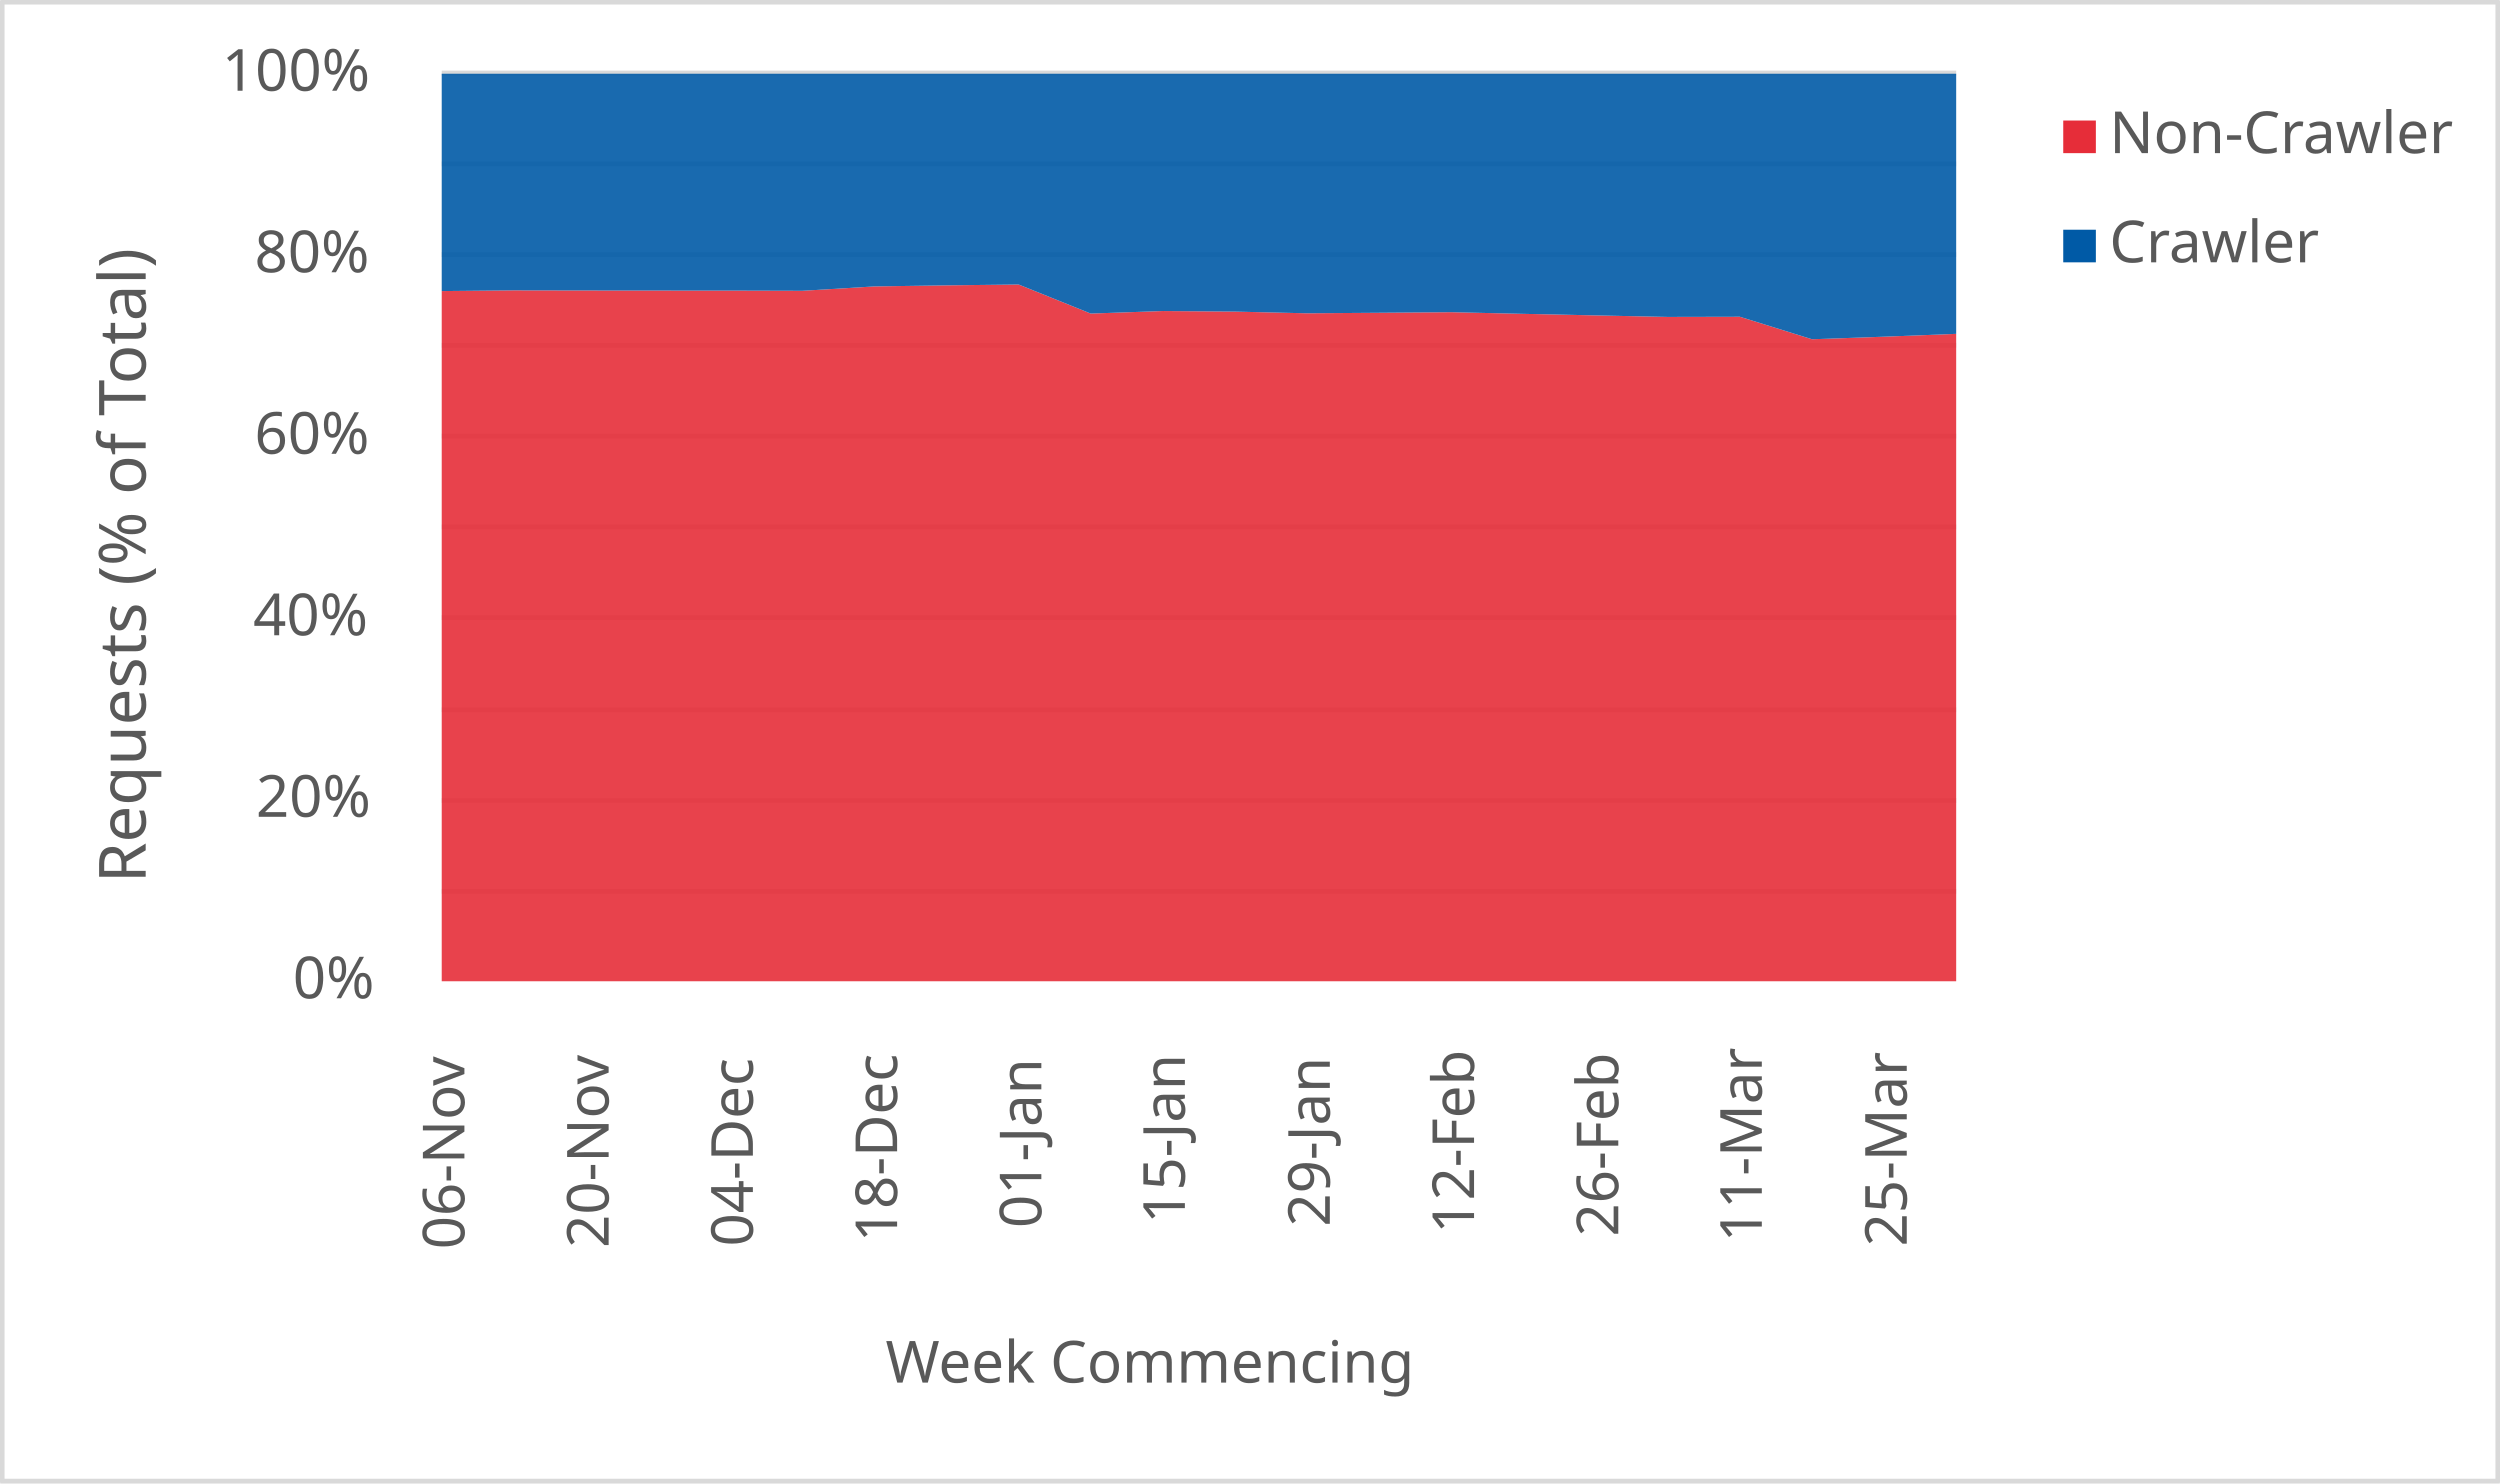
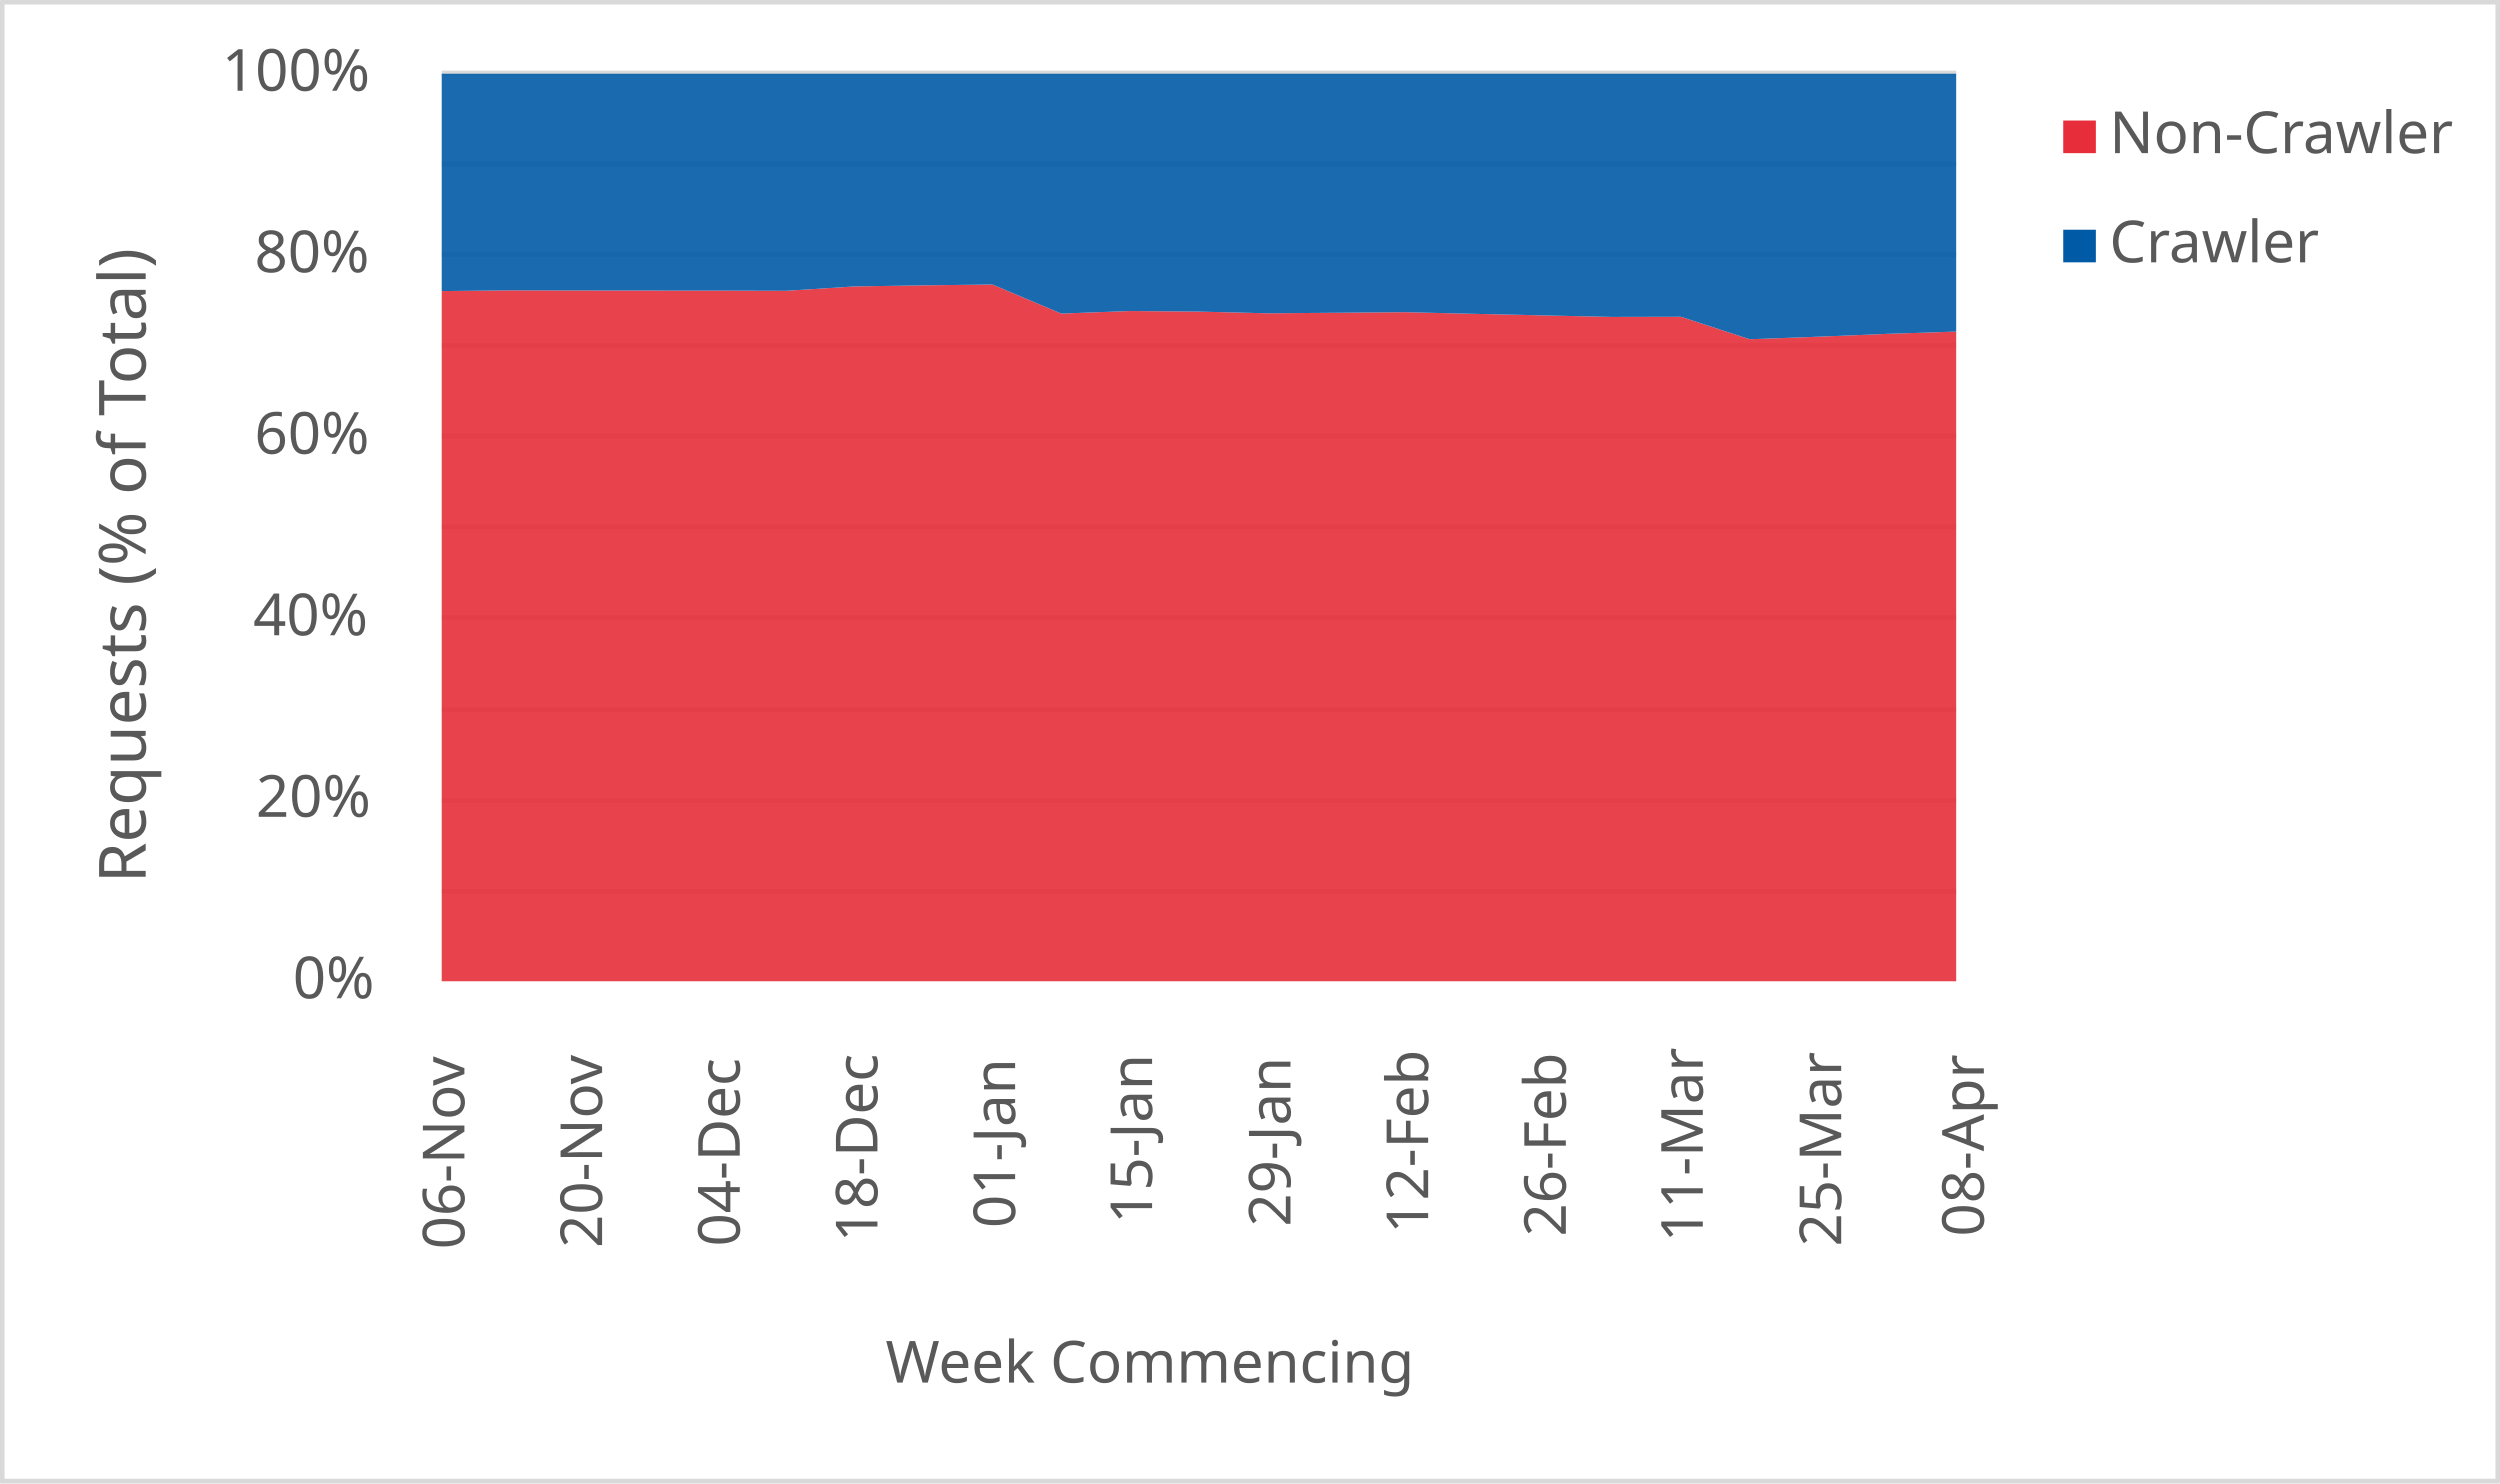
<svg xmlns="http://www.w3.org/2000/svg" width="1763" height="1046" xml:space="preserve" overflow="hidden">
  <defs>
    <clipPath id="clip0">
      <rect x="2917" y="346" width="1763" height="1046" />
    </clipPath>
  </defs>
  <g clip-path="url(#clip0)" transform="translate(-2917 -346)">
    <rect x="2918" y="347" width="1760" height="1043" fill="#FFFFFF" />
    <g>
      <path d="    M3228.5 974.532 4296.5 974.532    M3228.5 910.53 4296.5 910.53    M3228.5 846.528 4296.5 846.528    M3228.5 781.526 4296.5 781.526    M3228.5 717.524 4296.5 717.524    M3228.5 653.522 4296.5 653.522    M3228.5 589.52 4296.5 589.52    M3228.5 525.517 4296.5 525.517    M3228.5 461.515 4296.5 461.515    M3228.5 397.5 4296.5 397.5" stroke="#D9D9D9" stroke-width="3.438" stroke-linejoin="round" stroke-miterlimit="10" fill="none" />
    </g>
    <g>
      <path d="M 1038.5 4296.5 1038.5" stroke="#D9D9D9" stroke-width="3.438" stroke-linejoin="round" stroke-miterlimit="10" fill="none" fill-rule="evenodd" />
    </g>
    <g>
      <text fill="#595959" font-family="Verdana,sans-serif" font-weight="400" font-size="41" transform="matrix(6.12323e-17 -1 1 6.12323e-17 3244.5 1227)">06-Nov</text>
    </g>
    <g>
-       <text fill="#595959" font-family="Verdana,sans-serif" font-weight="400" font-size="41" transform="matrix(6.12323e-17 -1 1 6.12323e-17 3346.214 1226)">20-Nov</text>
+       <text fill="#595959" font-family="Verdana,sans-serif" font-weight="400" font-size="41" transform="matrix(6.12323e-17 -1 1 6.12323e-17 3341.591 1226)">20-Nov</text>
    </g>
    <g>
-       <text fill="#595959" font-family="Verdana,sans-serif" font-weight="400" font-size="41" transform="matrix(6.12323e-17 -1 1 6.12323e-17 3447.929 1225)">04-Dec</text>
+       <text fill="#595959" font-family="Verdana,sans-serif" font-weight="400" font-size="41" transform="matrix(6.12323e-17 -1 1 6.12323e-17 3438.682 1225)">04-Dec</text>
    </g>
    <g>
-       <text fill="#595959" font-family="Verdana,sans-serif" font-weight="400" font-size="41" transform="matrix(6.12323e-17 -1 1 6.12323e-17 3549.643 1222)">18-Dec</text>
+       <text fill="#595959" font-family="Verdana,sans-serif" font-weight="400" font-size="41" transform="matrix(6.12323e-17 -1 1 6.12323e-17 3535.773 1222)">18-Dec</text>
    </g>
    <g>
-       <text fill="#595959" font-family="Verdana,sans-serif" font-weight="400" font-size="41" transform="matrix(6.12323e-17 -1 1 6.12323e-17 3651.357 1212)">01-Jan</text>
+       <text fill="#595959" font-family="Verdana,sans-serif" font-weight="400" font-size="41" transform="matrix(6.12323e-17 -1 1 6.12323e-17 3632.864 1212)">01-Jan</text>
    </g>
    <g>
-       <text fill="#595959" font-family="Verdana,sans-serif" font-weight="400" font-size="41" transform="matrix(6.12323e-17 -1 1 6.12323e-17 3752.571 1209)">15-Jan</text>
+       <text fill="#595959" font-family="Verdana,sans-serif" font-weight="400" font-size="41" transform="matrix(6.12323e-17 -1 1 6.12323e-17 3729.455 1209)">15-Jan</text>
    </g>
    <g>
-       <text fill="#595959" font-family="Verdana,sans-serif" font-weight="400" font-size="41" transform="matrix(6.12323e-17 -1 1 6.12323e-17 3854.786 1211)">29-Jan</text>
+       <text fill="#595959" font-family="Verdana,sans-serif" font-weight="400" font-size="41" transform="matrix(6.12323e-17 -1 1 6.12323e-17 3827.045 1211)">29-Jan</text>
    </g>
    <g>
-       <text fill="#595959" font-family="Verdana,sans-serif" font-weight="400" font-size="41" transform="matrix(6.12323e-17 -1 1 6.12323e-17 3956.5 1216)">12-Feb</text>
+       <text fill="#595959" font-family="Verdana,sans-serif" font-weight="400" font-size="41" transform="matrix(6.12323e-17 -1 1 6.12323e-17 3924.136 1216)">12-Feb</text>
    </g>
    <g>
-       <text fill="#595959" font-family="Verdana,sans-serif" font-weight="400" font-size="41" transform="matrix(6.12323e-17 -1 1 6.12323e-17 4058.214 1218)">26-Feb</text>
+       <text fill="#595959" font-family="Verdana,sans-serif" font-weight="400" font-size="41" transform="matrix(6.12323e-17 -1 1 6.12323e-17 4021.227 1218)">26-Feb</text>
    </g>
    <g>
-       <text fill="#595959" font-family="Verdana,sans-serif" font-weight="400" font-size="41" transform="matrix(6.12323e-17 -1 1 6.12323e-17 4159.429 1222)">11-Mar</text>
+       <text fill="#595959" font-family="Verdana,sans-serif" font-weight="400" font-size="41" transform="matrix(6.12323e-17 -1 1 6.12323e-17 4117.818 1222)">11-Mar</text>
    </g>
    <g>
-       <text fill="#595959" font-family="Verdana,sans-serif" font-weight="400" font-size="41" transform="matrix(6.12323e-17 -1 1 6.12323e-17 4261.643 1225)">25-Mar</text>
+       <text fill="#595959" font-family="Verdana,sans-serif" font-weight="400" font-size="41" transform="matrix(6.12323e-17 -1 1 6.12323e-17 4215.409 1225)">25-Mar</text>
+     </g>
+     <g>
+       <text fill="#595959" font-family="Verdana,sans-serif" font-weight="400" font-size="41" transform="matrix(6.12323e-17 -1 1 6.12323e-17 4316 1218)">08-Apr</text>
    </g>
    <g>
      <text fill="#595959" font-family="Verdana,sans-serif" font-weight="400" font-size="41" transform="matrix(1 0 0 1 3123.5 1050)">0%</text>
    </g>
    <g>
      <text fill="#595959" font-family="Verdana,sans-serif" font-weight="400" font-size="41" transform="matrix(1 0 0 1 3097.5 922)">20%</text>
    </g>
    <g>
      <text fill="#595959" font-family="Verdana,sans-serif" font-weight="400" font-size="41" transform="matrix(1 0 0 1 3095.5 794)">40%</text>
    </g>
    <g>
      <text fill="#595959" font-family="Verdana,sans-serif" font-weight="400" font-size="41" transform="matrix(1 0 0 1 3096.5 666)">60%</text>
    </g>
    <g>
      <text fill="#595959" font-family="Verdana,sans-serif" font-weight="400" font-size="41" transform="matrix(1 0 0 1 3096.5 538)">80%</text>
    </g>
    <g>
      <text fill="#595959" font-family="Verdana,sans-serif" font-weight="400" font-size="41" transform="matrix(1 0 0 1 3073.5 410)">100%</text>
    </g>
    <g>
      <text fill="#595959" font-family="Verdana,sans-serif" font-weight="400" font-size="41" transform="matrix(1 0 0 1 3541.5 1321)">Week Commencing</text>
    </g>
    <g>
      <text fill="#595959" font-family="Verdana,sans-serif" font-weight="400" font-size="46" transform="matrix(6.12323e-17 -1 1 6.12323e-17 3019.73 968.75)">Requests (% of Total)</text>
    </g>
    <rect x="2918.5" y="347.5" width="1760" height="1043" stroke="#D9D9D9" stroke-width="3.438" stroke-linejoin="round" stroke-miterlimit="10" fill="none" />
    <g>
-       <path d="M3228.5 1038 3279.357 1038 3330.214 1038 3381.071 1038 3431.929 1038 3482.786 1038 3533.643 1038 3584.5 1038 3635.357 1038 3686.214 1038 3737.071 1038 3787.929 1038 3838.786 1038 3889.643 1038 3940.5 1038 3991.357 1038 4042.214 1038 4093.071 1038 4143.929 1038 4194.786 1038 4245.643 1038 4296.5 1038 4296.5 581.426 4245.643 583.435 4194.786 585.23 4143.929 569.376 4093.071 569.492 4042.214 568.421 3991.357 567.329 3940.5 566.161 3889.643 566.563 3838.786 566.937 3787.929 565.743 3737.071 565.333 3686.214 567.131 3635.357 546.636 3584.5 547.236 3533.643 547.985 3482.786 551.067 3431.929 550.921 3381.071 550.905 3330.214 550.853 3279.357 550.756 3228.5 551.267 3228.5 1038Z" fill="#e62d39" opacity="0.9" />
+       <path d="M3228.5 1038 3277.045 1038 3325.591 1038 3374.136 1038 3422.682 1038 3471.227 1038 3519.773 1038 3568.318 1038 3616.864 1038 3665.409 1038 3713.955 1038 3762.5 1038 3811.045 1038 3859.591 1038 3908.136 1038 3956.682 1038 4005.227 1038 4053.773 1038 4102.318 1038 4150.864 1038 4199.409 1038 4247.955 1038 4296.5 1038 4296.5 579.83 4247.955 581.426 4199.409 583.435 4150.864 585.23 4102.318 569.376 4053.773 569.492 4005.227 568.421 3956.682 567.329 3908.136 566.161 3859.591 566.563 3811.045 566.937 3762.5 565.743 3713.955 565.333 3665.409 567.131 3616.864 546.636 3568.318 547.236 3519.773 547.985 3471.227 551.067 3422.682 550.921 3374.136 550.905 3325.591 550.853 3277.045 550.756 3228.5 551.267 3228.5 1038Z" fill="#e62d39" opacity="0.9" />
    </g>
    <g>
-       <path d="M3228.5 551.267 3279.357 550.756 3330.214 550.853 3381.071 550.905 3431.929 550.921 3482.786 551.067 3533.643 547.985 3584.5 547.236 3635.357 546.636 3686.214 567.131 3737.071 565.333 3787.929 565.743 3838.786 566.937 3889.643 566.563 3940.5 566.161 3991.357 567.329 4042.214 568.421 4093.071 569.492 4143.929 569.376 4194.786 585.23 4245.643 583.435 4296.5 581.426 4296.5 398 4245.643 398 4194.786 398 4143.929 398 4093.071 398 4042.214 398 3991.357 398 3940.5 398 3889.643 398 3838.786 398 3787.929 398 3737.071 398 3686.214 398 3635.357 398 3584.5 398 3533.643 398 3482.786 398 3431.929 398 3381.071 398 3330.214 398 3279.357 398 3228.5 398 3228.5 551.267Z" fill="#005aa6" opacity="0.9" />
+       <path d="M3228.5 551.267 3277.045 550.756 3325.591 550.853 3374.136 550.905 3422.682 550.921 3471.227 551.067 3519.773 547.985 3568.318 547.236 3616.864 546.636 3665.409 567.131 3713.955 565.333 3762.5 565.743 3811.045 566.937 3859.591 566.563 3908.136 566.161 3956.682 567.329 4005.227 568.421 4053.773 569.492 4102.318 569.376 4150.864 585.23 4199.409 583.435 4247.955 581.426 4296.5 579.83 4296.5 398 4247.955 398 4199.409 398 4150.864 398 4102.318 398 4053.773 398 4005.227 398 3956.682 398 3908.136 398 3859.591 398 3811.045 398 3762.5 398 3713.955 398 3665.409 398 3616.864 398 3568.318 398 3519.773 398 3471.227 398 3422.682 398 3374.136 398 3325.591 398 3277.045 398 3228.5 398 3228.5 551.267Z" fill="#005aa6" opacity="0.9" />
    </g>
    <g>
      <rect x="4372" y="431" width="23" height="23" fill="#e62d39" />
    </g>
    <g>
      <text fill="#595959" font-family="Verdana,sans-serif" font-weight="400" font-size="41" transform="matrix(1 0 0 1 4404.56 454)">Non-Crawler</text>
    </g>
    <g>
      <rect x="4372" y="508" width="23" height="23" fill="#005aa6" />
    </g>
    <g>
      <text fill="#595959" font-family="Verdana,sans-serif" font-weight="400" font-size="41" transform="matrix(1 0 0 1 4404.56 531)">Crawler</text>
    </g>
  </g>
</svg>
